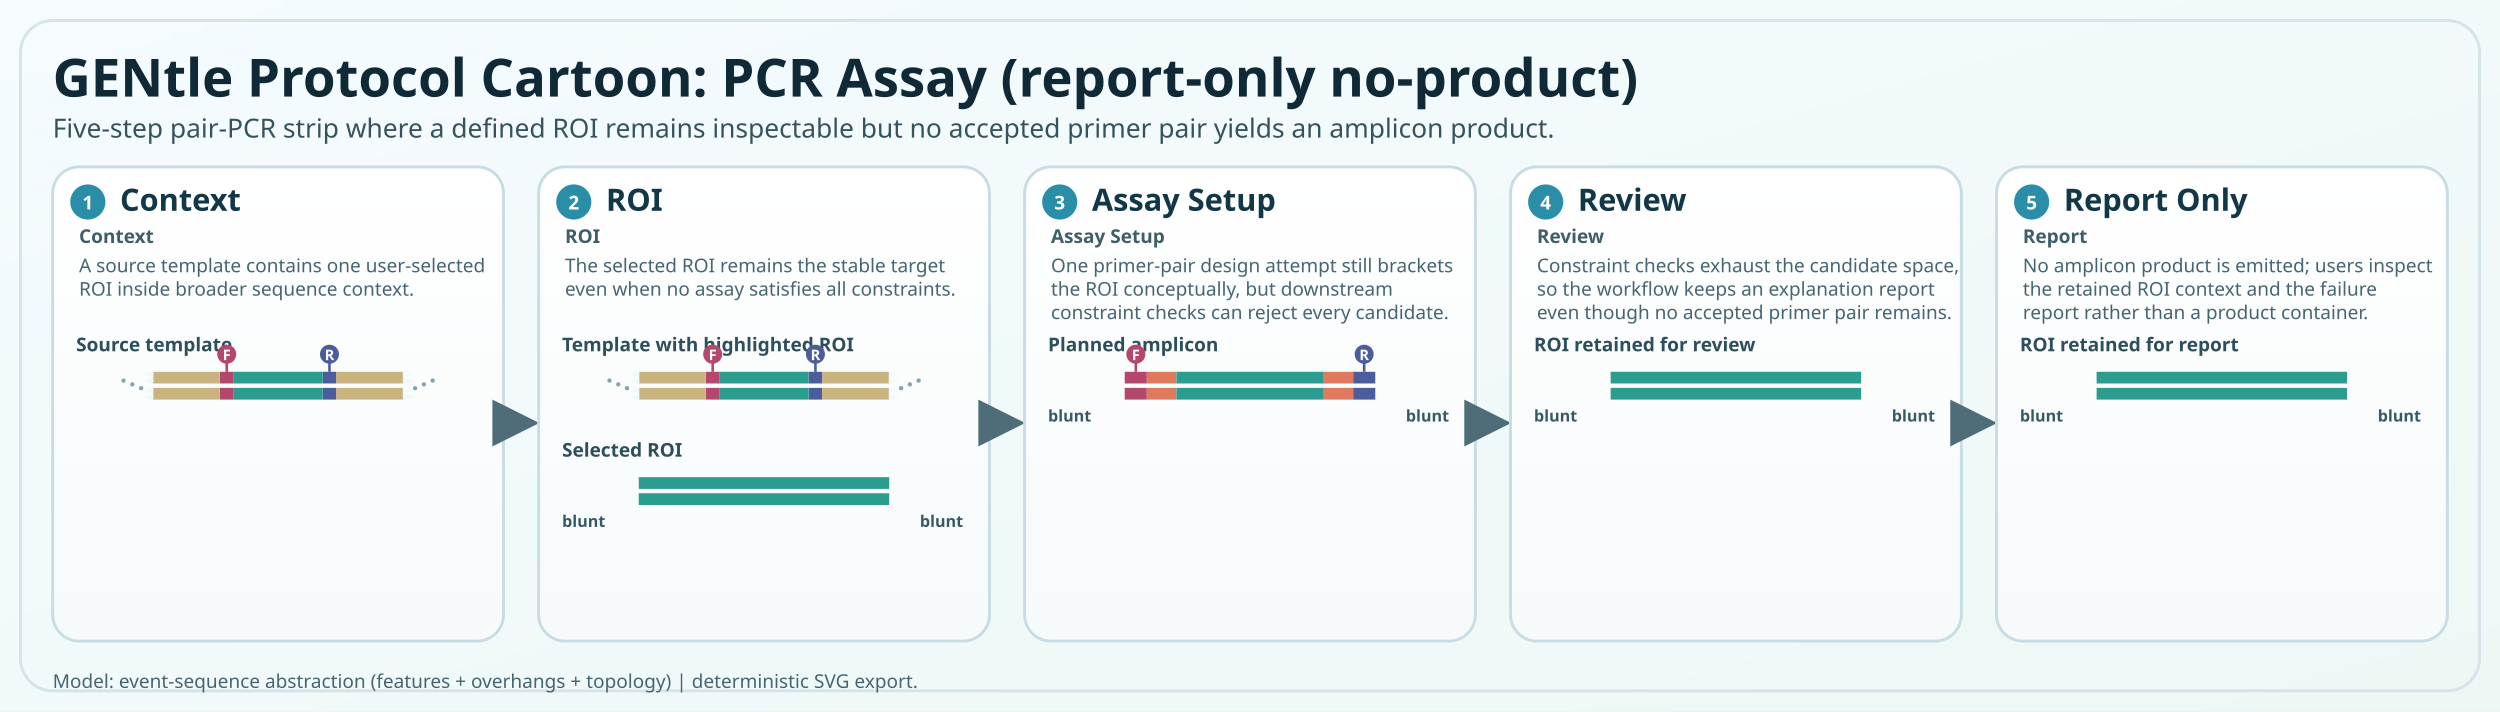
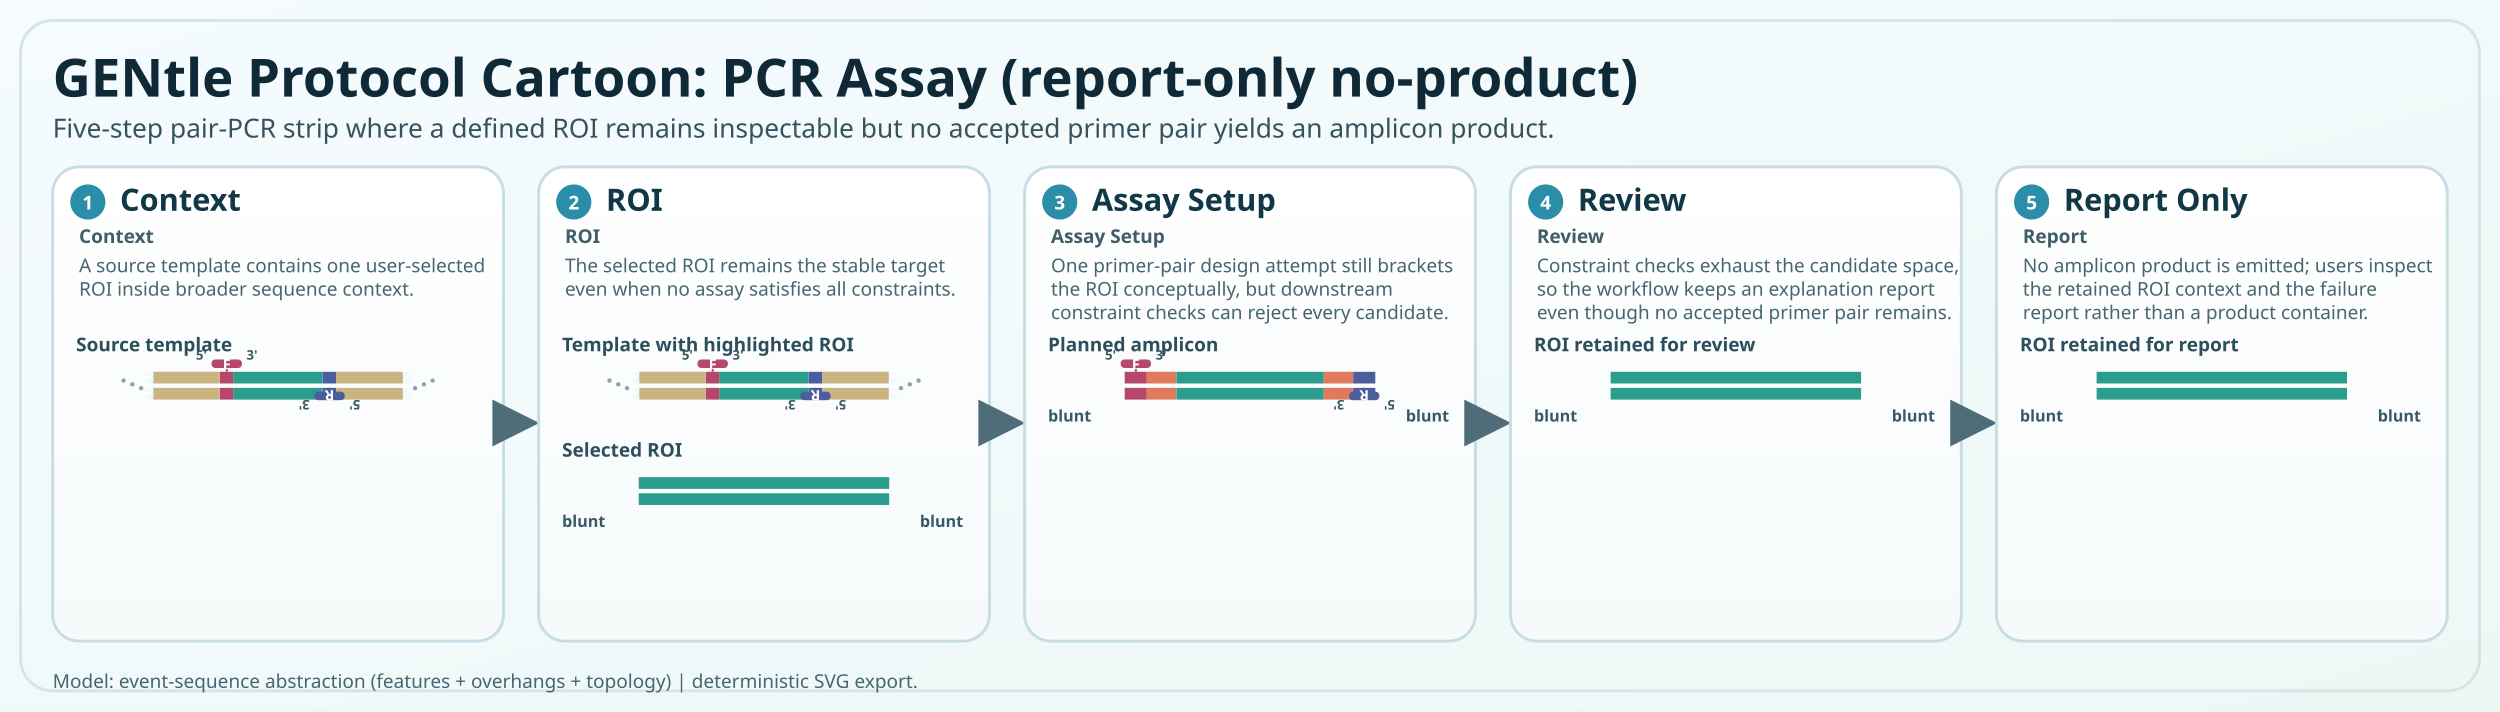
<svg xmlns="http://www.w3.org/2000/svg" width="1708" height="486" viewBox="0 0 1708 486" role="img" aria-labelledby="title desc" data-protocol-id="pcr.assay.pair.no_product">
  <defs>
    <linearGradient id="pc_bg" x1="0" y1="0" x2="1" y2="1">
      <stop offset="0%" stop-color="#f5fbff" />
      <stop offset="100%" stop-color="#edf8f5" />
    </linearGradient>
    <linearGradient id="pc_panel" x1="0" y1="0" x2="0" y2="1">
      <stop offset="0%" stop-color="#ffffff" />
      <stop offset="100%" stop-color="#f6fafb" />
    </linearGradient>
    <marker id="pc_arrow" markerWidth="12" markerHeight="12" refX="9" refY="6" orient="auto">
      <path d="M1,1 L11,6 L1,11 Z" fill="#4e6d78" />
    </marker>
-     <style>.pc_title { font: 700 36px 'Avenir Next', 'Trebuchet MS', 'Segoe UI', sans-serif; fill: #0f2a36; }.pc_sub { font: 500 18px 'Avenir Next', 'Trebuchet MS', 'Segoe UI', sans-serif; fill: #36535d; }.pc_panel_title { font: 700 21px 'Avenir Next', 'Trebuchet MS', 'Segoe UI', sans-serif; fill: #123746; }.pc_panel_sub { font: 600 13px 'Avenir Next', 'Trebuchet MS', 'Segoe UI', sans-serif; fill: #3f5f68; }.pc_caption { font: 500 13px 'Avenir Next', 'Trebuchet MS', 'Segoe UI', sans-serif; fill: #466570; }.pc_mol_label { font: 600 13px 'Avenir Next', 'Trebuchet MS', 'Segoe UI', sans-serif; fill: #2d4f5b; }.pc_end_label { font: 600 11px 'Avenir Next', 'Trebuchet MS', 'Segoe UI', sans-serif; fill: #375965; }.pc_feature_marker_text { font: 700 10px 'Avenir Next', 'Trebuchet MS', 'Segoe UI', sans-serif; fill: #ffffff; }.pc_step_num { font: 700 13px 'Avenir Next', 'Trebuchet MS', 'Segoe UI', sans-serif; fill: #ffffff; }.pc_box { fill: url(#pc_panel); stroke: #c8dde3; stroke-width: 2; }.pc_link { stroke: #4e6d78; stroke-width: 3.2; marker-end: url(#pc_arrow); fill: none; }</style>
+     <style>.pc_title { font: 700 36px 'Avenir Next', 'Trebuchet MS', 'Segoe UI', sans-serif; fill: #0f2a36; }.pc_sub { font: 500 18px 'Avenir Next', 'Trebuchet MS', 'Segoe UI', sans-serif; fill: #36535d; }.pc_panel_title { font: 700 21px 'Avenir Next', 'Trebuchet MS', 'Segoe UI', sans-serif; fill: #123746; }.pc_panel_sub { font: 600 13px 'Avenir Next', 'Trebuchet MS', 'Segoe UI', sans-serif; fill: #3f5f68; }.pc_caption { font: 500 13px 'Avenir Next', 'Trebuchet MS', 'Segoe UI', sans-serif; fill: #466570; }.pc_mol_label { font: 600 13px 'Avenir Next', 'Trebuchet MS', 'Segoe UI', sans-serif; fill: #2d4f5b; }.pc_end_label { font: 600 11px 'Avenir Next', 'Trebuchet MS', 'Segoe UI', sans-serif; fill: #375965; }.pc_feature_marker_text { font: 700 10px 'Avenir Next', 'Trebuchet MS', 'Segoe UI', sans-serif; fill: #ffffff; }.pc_primer_label { font: 700 10px 'Avenir Next', 'Trebuchet MS', 'Segoe UI', sans-serif; fill: #ffffff; }.pc_primer_end_label { font: 600 9px 'Avenir Next', 'Trebuchet MS', 'Segoe UI', sans-serif; fill: #375965; }.pc_step_num { font: 700 13px 'Avenir Next', 'Trebuchet MS', 'Segoe UI', sans-serif; fill: #ffffff; }.pc_box { fill: url(#pc_panel); stroke: #c8dde3; stroke-width: 2; }.pc_link { stroke: #4e6d78; stroke-width: 3.2; marker-end: url(#pc_arrow); fill: none; }</style>
  </defs>
  <rect x="0" y="0" width="1708" height="486" fill="url(#pc_bg)" />
  <rect x="14" y="14" width="1680" height="458" rx="22" fill="none" stroke="#d4e4e8" stroke-width="2" />
  <text x="36.0" y="66.0" class="pc_title">GENtle Protocol Cartoon: PCR Assay (report-only no-product)</text>
  <text x="36.0" y="94.0" class="pc_sub">Five-step pair-PCR strip where a defined ROI remains inspectable but no accepted primer pair yields an amplicon product.</text>
  <rect class="pc_box" x="36.0" y="114.0" width="308.0" height="324.0" rx="18" data-event-id="context" data-action="Context" />
  <circle cx="60.0" cy="138.0" r="12" fill="#2b8ea8" />
  <text x="60.0" y="138.5" class="pc_step_num" text-anchor="middle" dominant-baseline="middle">1</text>
  <text x="82.0" y="144.0" class="pc_panel_title">Context</text>
  <text x="54.0" y="166.0" class="pc_panel_sub">Context</text>
  <text x="54.0" y="186.0" class="pc_caption">A source template contains one user-selected</text>
  <text x="54.0" y="202.0" class="pc_caption">ROI inside broader sequence context.</text>
  <g data-molecule-id="template_context" data-topology="linear">
    <text x="52.0" y="240.0" class="pc_mol_label">Source template</text>
    <rect x="104.4" y="254.0" width="45.8" height="8" fill="#c9b37e" />
    <rect x="150.3" y="254.0" width="9.2" height="8" fill="#b5476d" />
    <rect x="159.4" y="254.0" width="61.1" height="8" fill="#2a9d8f" />
    <rect x="220.6" y="254.0" width="9.2" height="8" fill="#4c5d9e" />
    <rect x="229.7" y="254.0" width="45.8" height="8" fill="#c9b37e" />
    <rect x="104.4" y="265.0" width="45.8" height="8" fill="#c9b37e" />
    <rect x="150.3" y="265.0" width="9.2" height="8" fill="#b5476d" />
    <rect x="159.4" y="265.0" width="61.1" height="8" fill="#2a9d8f" />
    <rect x="220.6" y="265.0" width="9.2" height="8" fill="#4c5d9e" />
    <rect x="229.7" y="265.0" width="45.8" height="8" fill="#c9b37e" />
-     <line x1="154.9" y1="254.0" x2="154.9" y2="248.0" stroke="#b5476d" stroke-width="1.8" />
-     <circle cx="154.9" cy="242.0" r="6.5" fill="#b5476d" data-feature-marker="F" />
-     <text x="154.9" y="242.5" class="pc_feature_marker_text" text-anchor="middle" dominant-baseline="middle">F</text>
-     <line x1="225.1" y1="254.0" x2="225.1" y2="248.0" stroke="#4c5d9e" stroke-width="1.8" />
-     <circle cx="225.1" cy="242.0" r="6.5" fill="#4c5d9e" data-feature-marker="R" />
-     <text x="225.1" y="242.5" class="pc_feature_marker_text" text-anchor="middle" dominant-baseline="middle">R</text>
+     <g data-primer-glyph="F" data-primer-anchor="top" data-primer-rotation="0">
+       <line x1="154.9" y1="254.0" x2="154.9" y2="252.0" stroke="#b5476d" stroke-width="1.4" />
+       <rect x="144.9" y="246.0" width="20.0" height="5.0" rx="2.2" fill="#b5476d" stroke="#b5476d" stroke-width="0.8" />
+       <text x="154.9" y="248.9" class="pc_primer_label" text-anchor="middle" dominant-baseline="middle">F</text>
+       <text x="141.4" y="242.5" class="pc_primer_end_label" text-anchor="end" dominant-baseline="middle">5'</text>
+       <text x="168.4" y="242.5" class="pc_primer_end_label" text-anchor="start" dominant-baseline="middle">3'</text>
+     </g>
+     <g data-primer-glyph="R" data-primer-anchor="bottom" data-primer-rotation="180" transform="rotate(180 225.1 265.0)">
+       <line x1="225.1" y1="265.0" x2="225.1" y2="263.0" stroke="#4c5d9e" stroke-width="1.4" />
+       <rect x="215.1" y="257.0" width="20.0" height="5.0" rx="2.2" fill="#4c5d9e" stroke="#4c5d9e" stroke-width="0.8" />
+       <text x="225.1" y="259.9" class="pc_primer_label" text-anchor="middle" dominant-baseline="middle">R</text>
+       <text x="211.6" y="253.5" class="pc_primer_end_label" text-anchor="end" dominant-baseline="middle">5'</text>
+       <text x="238.6" y="253.5" class="pc_primer_end_label" text-anchor="start" dominant-baseline="middle">3'</text>
+     </g>
    <path d="M 104.8 253.2 L 97.4 255.4 L 104.8 257.8 L 97.4 260.2 L 104.8 262.8 Z" fill="url(#pc_bg)" />
    <path d="M 104.8 264.2 L 97.4 266.4 L 104.8 268.8 L 97.4 271.2 L 104.8 273.8 Z" fill="url(#pc_bg)" />
    <circle cx="84.4" cy="260.0" r="1.5" fill="#88a3ad" />
    <circle cx="90.4" cy="262.6" r="1.5" fill="#88a3ad" />
    <circle cx="96.4" cy="265.2" r="1.5" fill="#88a3ad" />
    <path d="M 275.2 253.2 L 282.6 255.4 L 275.2 257.8 L 282.6 260.2 L 275.2 262.8 Z" fill="url(#pc_bg)" />
    <path d="M 275.2 264.2 L 282.6 266.4 L 275.2 268.8 L 282.6 271.2 L 275.2 273.8 Z" fill="url(#pc_bg)" />
    <circle cx="295.6" cy="260.0" r="1.5" fill="#88a3ad" />
    <circle cx="289.6" cy="262.6" r="1.5" fill="#88a3ad" />
    <circle cx="283.6" cy="265.2" r="1.5" fill="#88a3ad" />
  </g>
  <path d="M 348.0 289.0 L 362.0 289.0" class="pc_link" />
  <rect class="pc_box" x="368.0" y="114.0" width="308.0" height="324.0" rx="18" data-event-id="roi" data-action="ROI" />
  <circle cx="392.0" cy="138.0" r="12" fill="#2b8ea8" />
  <text x="392.0" y="138.5" class="pc_step_num" text-anchor="middle" dominant-baseline="middle">2</text>
  <text x="414.0" y="144.0" class="pc_panel_title">ROI</text>
  <text x="386.0" y="166.0" class="pc_panel_sub">ROI</text>
  <text x="386.0" y="186.0" class="pc_caption">The selected ROI remains the stable target</text>
  <text x="386.0" y="202.0" class="pc_caption">even when no assay satisfies all constraints.</text>
  <g data-molecule-id="template_context_targeted" data-topology="linear">
    <text x="384.0" y="240.0" class="pc_mol_label">Template with highlighted ROI</text>
    <rect x="436.4" y="254.0" width="45.8" height="8" fill="#c9b37e" />
    <rect x="482.3" y="254.0" width="9.2" height="8" fill="#b5476d" />
    <rect x="491.4" y="254.0" width="61.1" height="8" fill="#2a9d8f" />
    <rect x="552.6" y="254.0" width="9.2" height="8" fill="#4c5d9e" />
    <rect x="561.7" y="254.0" width="45.8" height="8" fill="#c9b37e" />
    <rect x="436.4" y="265.0" width="45.8" height="8" fill="#c9b37e" />
    <rect x="482.3" y="265.0" width="9.2" height="8" fill="#b5476d" />
    <rect x="491.4" y="265.0" width="61.1" height="8" fill="#2a9d8f" />
    <rect x="552.6" y="265.0" width="9.2" height="8" fill="#4c5d9e" />
    <rect x="561.7" y="265.0" width="45.8" height="8" fill="#c9b37e" />
-     <line x1="486.9" y1="254.0" x2="486.9" y2="248.0" stroke="#b5476d" stroke-width="1.8" />
-     <circle cx="486.9" cy="242.0" r="6.5" fill="#b5476d" data-feature-marker="F" />
-     <text x="486.9" y="242.5" class="pc_feature_marker_text" text-anchor="middle" dominant-baseline="middle">F</text>
-     <line x1="557.1" y1="254.0" x2="557.1" y2="248.0" stroke="#4c5d9e" stroke-width="1.8" />
-     <circle cx="557.1" cy="242.0" r="6.5" fill="#4c5d9e" data-feature-marker="R" />
-     <text x="557.1" y="242.5" class="pc_feature_marker_text" text-anchor="middle" dominant-baseline="middle">R</text>
+     <g data-primer-glyph="F" data-primer-anchor="top" data-primer-rotation="0">
+       <line x1="486.9" y1="254.0" x2="486.9" y2="252.0" stroke="#b5476d" stroke-width="1.4" />
+       <rect x="476.9" y="246.0" width="20.0" height="5.0" rx="2.2" fill="#b5476d" stroke="#b5476d" stroke-width="0.8" />
+       <text x="486.9" y="248.9" class="pc_primer_label" text-anchor="middle" dominant-baseline="middle">F</text>
+       <text x="473.4" y="242.5" class="pc_primer_end_label" text-anchor="end" dominant-baseline="middle">5'</text>
+       <text x="500.4" y="242.5" class="pc_primer_end_label" text-anchor="start" dominant-baseline="middle">3'</text>
+     </g>
+     <g data-primer-glyph="R" data-primer-anchor="bottom" data-primer-rotation="180" transform="rotate(180 557.1 265.0)">
+       <line x1="557.1" y1="265.0" x2="557.1" y2="263.0" stroke="#4c5d9e" stroke-width="1.4" />
+       <rect x="547.1" y="257.0" width="20.0" height="5.0" rx="2.2" fill="#4c5d9e" stroke="#4c5d9e" stroke-width="0.8" />
+       <text x="557.1" y="259.9" class="pc_primer_label" text-anchor="middle" dominant-baseline="middle">R</text>
+       <text x="543.6" y="253.5" class="pc_primer_end_label" text-anchor="end" dominant-baseline="middle">5'</text>
+       <text x="570.6" y="253.5" class="pc_primer_end_label" text-anchor="start" dominant-baseline="middle">3'</text>
+     </g>
    <path d="M 436.8 253.2 L 429.4 255.4 L 436.8 257.8 L 429.4 260.2 L 436.8 262.8 Z" fill="url(#pc_bg)" />
    <path d="M 436.8 264.2 L 429.4 266.4 L 436.8 268.8 L 429.4 271.2 L 436.8 273.8 Z" fill="url(#pc_bg)" />
    <circle cx="416.4" cy="260.0" r="1.5" fill="#88a3ad" />
    <circle cx="422.4" cy="262.6" r="1.5" fill="#88a3ad" />
    <circle cx="428.4" cy="265.2" r="1.5" fill="#88a3ad" />
    <path d="M 607.2 253.2 L 614.6 255.4 L 607.2 257.8 L 614.6 260.2 L 607.2 262.8 Z" fill="url(#pc_bg)" />
    <path d="M 607.2 264.2 L 614.6 266.4 L 607.2 268.8 L 614.6 271.2 L 607.2 273.8 Z" fill="url(#pc_bg)" />
    <circle cx="627.6" cy="260.0" r="1.5" fill="#88a3ad" />
    <circle cx="621.6" cy="262.6" r="1.5" fill="#88a3ad" />
    <circle cx="615.6" cy="265.2" r="1.5" fill="#88a3ad" />
  </g>
  <g data-molecule-id="selected_roi" data-topology="linear">
    <text x="384.0" y="312.0" class="pc_mol_label">Selected ROI</text>
    <text x="384.0" y="360.0" class="pc_end_label" text-anchor="start">blunt</text>
    <text x="658.0" y="360.0" class="pc_end_label" text-anchor="end">blunt</text>
    <rect x="436.4" y="326.0" width="171.1" height="8" fill="#2a9d8f" />
    <rect x="436.4" y="337.0" width="171.1" height="8" fill="#2a9d8f" />
  </g>
  <path d="M 680.0 289.0 L 694.0 289.0" class="pc_link" />
  <rect class="pc_box" x="700.0" y="114.0" width="308.0" height="324.0" rx="18" data-event-id="assay_setup" data-action="Assay Setup" />
  <circle cx="724.0" cy="138.0" r="12" fill="#2b8ea8" />
  <text x="724.0" y="138.5" class="pc_step_num" text-anchor="middle" dominant-baseline="middle">3</text>
  <text x="746.0" y="144.0" class="pc_panel_title">Assay Setup</text>
  <text x="718.0" y="166.0" class="pc_panel_sub">Assay Setup</text>
  <text x="718.0" y="186.0" class="pc_caption">One primer-pair design attempt still brackets</text>
  <text x="718.0" y="202.0" class="pc_caption">the ROI conceptually, but downstream</text>
  <text x="718.0" y="218.0" class="pc_caption">constraint checks can reject every candidate.</text>
  <g data-molecule-id="planned_amplicon" data-topology="linear">
    <text x="716.0" y="240.0" class="pc_mol_label">Planned amplicon</text>
    <text x="716.0" y="288.0" class="pc_end_label" text-anchor="start">blunt</text>
    <text x="990.0" y="288.0" class="pc_end_label" text-anchor="end">blunt</text>
    <rect x="768.4" y="254.0" width="15.1" height="8" fill="#b5476d" />
    <rect x="783.5" y="254.0" width="20.1" height="8" fill="#e07a5f" />
    <rect x="803.7" y="254.0" width="100.7" height="8" fill="#2a9d8f" />
    <rect x="904.3" y="254.0" width="20.1" height="8" fill="#e07a5f" />
    <rect x="924.5" y="254.0" width="15.1" height="8" fill="#4c5d9e" />
    <rect x="768.4" y="265.0" width="15.1" height="8" fill="#b5476d" />
    <rect x="783.5" y="265.0" width="20.1" height="8" fill="#e07a5f" />
    <rect x="803.7" y="265.0" width="100.7" height="8" fill="#2a9d8f" />
    <rect x="904.3" y="265.0" width="20.1" height="8" fill="#e07a5f" />
    <rect x="924.5" y="265.0" width="15.1" height="8" fill="#4c5d9e" />
-     <line x1="776.0" y1="254.0" x2="776.0" y2="248.0" stroke="#b5476d" stroke-width="1.8" />
-     <circle cx="776.0" cy="242.0" r="6.5" fill="#b5476d" data-feature-marker="F" />
-     <text x="776.0" y="242.5" class="pc_feature_marker_text" text-anchor="middle" dominant-baseline="middle">F</text>
-     <line x1="932.0" y1="254.0" x2="932.0" y2="248.0" stroke="#4c5d9e" stroke-width="1.8" />
-     <circle cx="932.0" cy="242.0" r="6.5" fill="#4c5d9e" data-feature-marker="R" />
-     <text x="932.0" y="242.5" class="pc_feature_marker_text" text-anchor="middle" dominant-baseline="middle">R</text>
+     <g data-primer-glyph="F" data-primer-anchor="top" data-primer-rotation="0">
+       <line x1="776.0" y1="254.0" x2="776.0" y2="252.0" stroke="#b5476d" stroke-width="1.4" />
+       <rect x="766.0" y="246.0" width="20.0" height="5.0" rx="2.2" fill="#b5476d" stroke="#b5476d" stroke-width="0.8" />
+       <text x="776.0" y="248.9" class="pc_primer_label" text-anchor="middle" dominant-baseline="middle">F</text>
+       <text x="762.5" y="242.5" class="pc_primer_end_label" text-anchor="end" dominant-baseline="middle">5'</text>
+       <text x="789.5" y="242.5" class="pc_primer_end_label" text-anchor="start" dominant-baseline="middle">3'</text>
+     </g>
+     <g data-primer-glyph="R" data-primer-anchor="bottom" data-primer-rotation="180" transform="rotate(180 932.0 265.0)">
+       <line x1="932.0" y1="265.0" x2="932.0" y2="263.0" stroke="#4c5d9e" stroke-width="1.4" />
+       <rect x="922.0" y="257.0" width="20.0" height="5.0" rx="2.2" fill="#4c5d9e" stroke="#4c5d9e" stroke-width="0.8" />
+       <text x="932.0" y="259.9" class="pc_primer_label" text-anchor="middle" dominant-baseline="middle">R</text>
+       <text x="918.5" y="253.5" class="pc_primer_end_label" text-anchor="end" dominant-baseline="middle">5'</text>
+       <text x="945.5" y="253.5" class="pc_primer_end_label" text-anchor="start" dominant-baseline="middle">3'</text>
+     </g>
  </g>
  <path d="M 1012.0 289.0 L 1026.0 289.0" class="pc_link" />
  <rect class="pc_box" x="1032.0" y="114.0" width="308.0" height="324.0" rx="18" data-event-id="review" data-action="Review" />
  <circle cx="1056.0" cy="138.0" r="12" fill="#2b8ea8" />
  <text x="1056.0" y="138.5" class="pc_step_num" text-anchor="middle" dominant-baseline="middle">4</text>
  <text x="1078.0" y="144.0" class="pc_panel_title">Review</text>
  <text x="1050.0" y="166.0" class="pc_panel_sub">Review</text>
  <text x="1050.0" y="186.0" class="pc_caption">Constraint checks exhaust the candidate space,</text>
  <text x="1050.0" y="202.0" class="pc_caption">so the workflow keeps an explanation report</text>
  <text x="1050.0" y="218.0" class="pc_caption">even though no accepted primer pair remains.</text>
  <g data-molecule-id="selected_roi_under_review" data-topology="linear">
    <text x="1048.0" y="240.0" class="pc_mol_label">ROI retained for review</text>
    <text x="1048.0" y="288.0" class="pc_end_label" text-anchor="start">blunt</text>
    <text x="1322.0" y="288.0" class="pc_end_label" text-anchor="end">blunt</text>
    <rect x="1100.4" y="254.0" width="171.1" height="8" fill="#2a9d8f" />
    <rect x="1100.4" y="265.0" width="171.1" height="8" fill="#2a9d8f" />
  </g>
  <path d="M 1344.0 289.0 L 1358.0 289.0" class="pc_link" />
  <rect class="pc_box" x="1364.0" y="114.0" width="308.0" height="324.0" rx="18" data-event-id="report_only" data-action="Report" />
  <circle cx="1388.0" cy="138.0" r="12" fill="#2b8ea8" />
  <text x="1388.0" y="138.5" class="pc_step_num" text-anchor="middle" dominant-baseline="middle">5</text>
  <text x="1410.0" y="144.0" class="pc_panel_title">Report Only</text>
  <text x="1382.0" y="166.0" class="pc_panel_sub">Report</text>
  <text x="1382.0" y="186.0" class="pc_caption">No amplicon product is emitted; users inspect</text>
  <text x="1382.0" y="202.0" class="pc_caption">the retained ROI context and the failure</text>
  <text x="1382.0" y="218.0" class="pc_caption">report rather than a product container.</text>
  <g data-molecule-id="selected_roi_report_only" data-topology="linear">
    <text x="1380.0" y="240.0" class="pc_mol_label">ROI retained for report</text>
    <text x="1380.0" y="288.0" class="pc_end_label" text-anchor="start">blunt</text>
    <text x="1654.0" y="288.0" class="pc_end_label" text-anchor="end">blunt</text>
    <rect x="1432.4" y="254.0" width="171.1" height="8" fill="#2a9d8f" />
    <rect x="1432.4" y="265.0" width="171.1" height="8" fill="#2a9d8f" />
  </g>
  <text x="36.0" y="470.0" class="pc_caption">Model: event-sequence abstraction (features + overhangs + topology) | deterministic SVG export.</text>
</svg>
